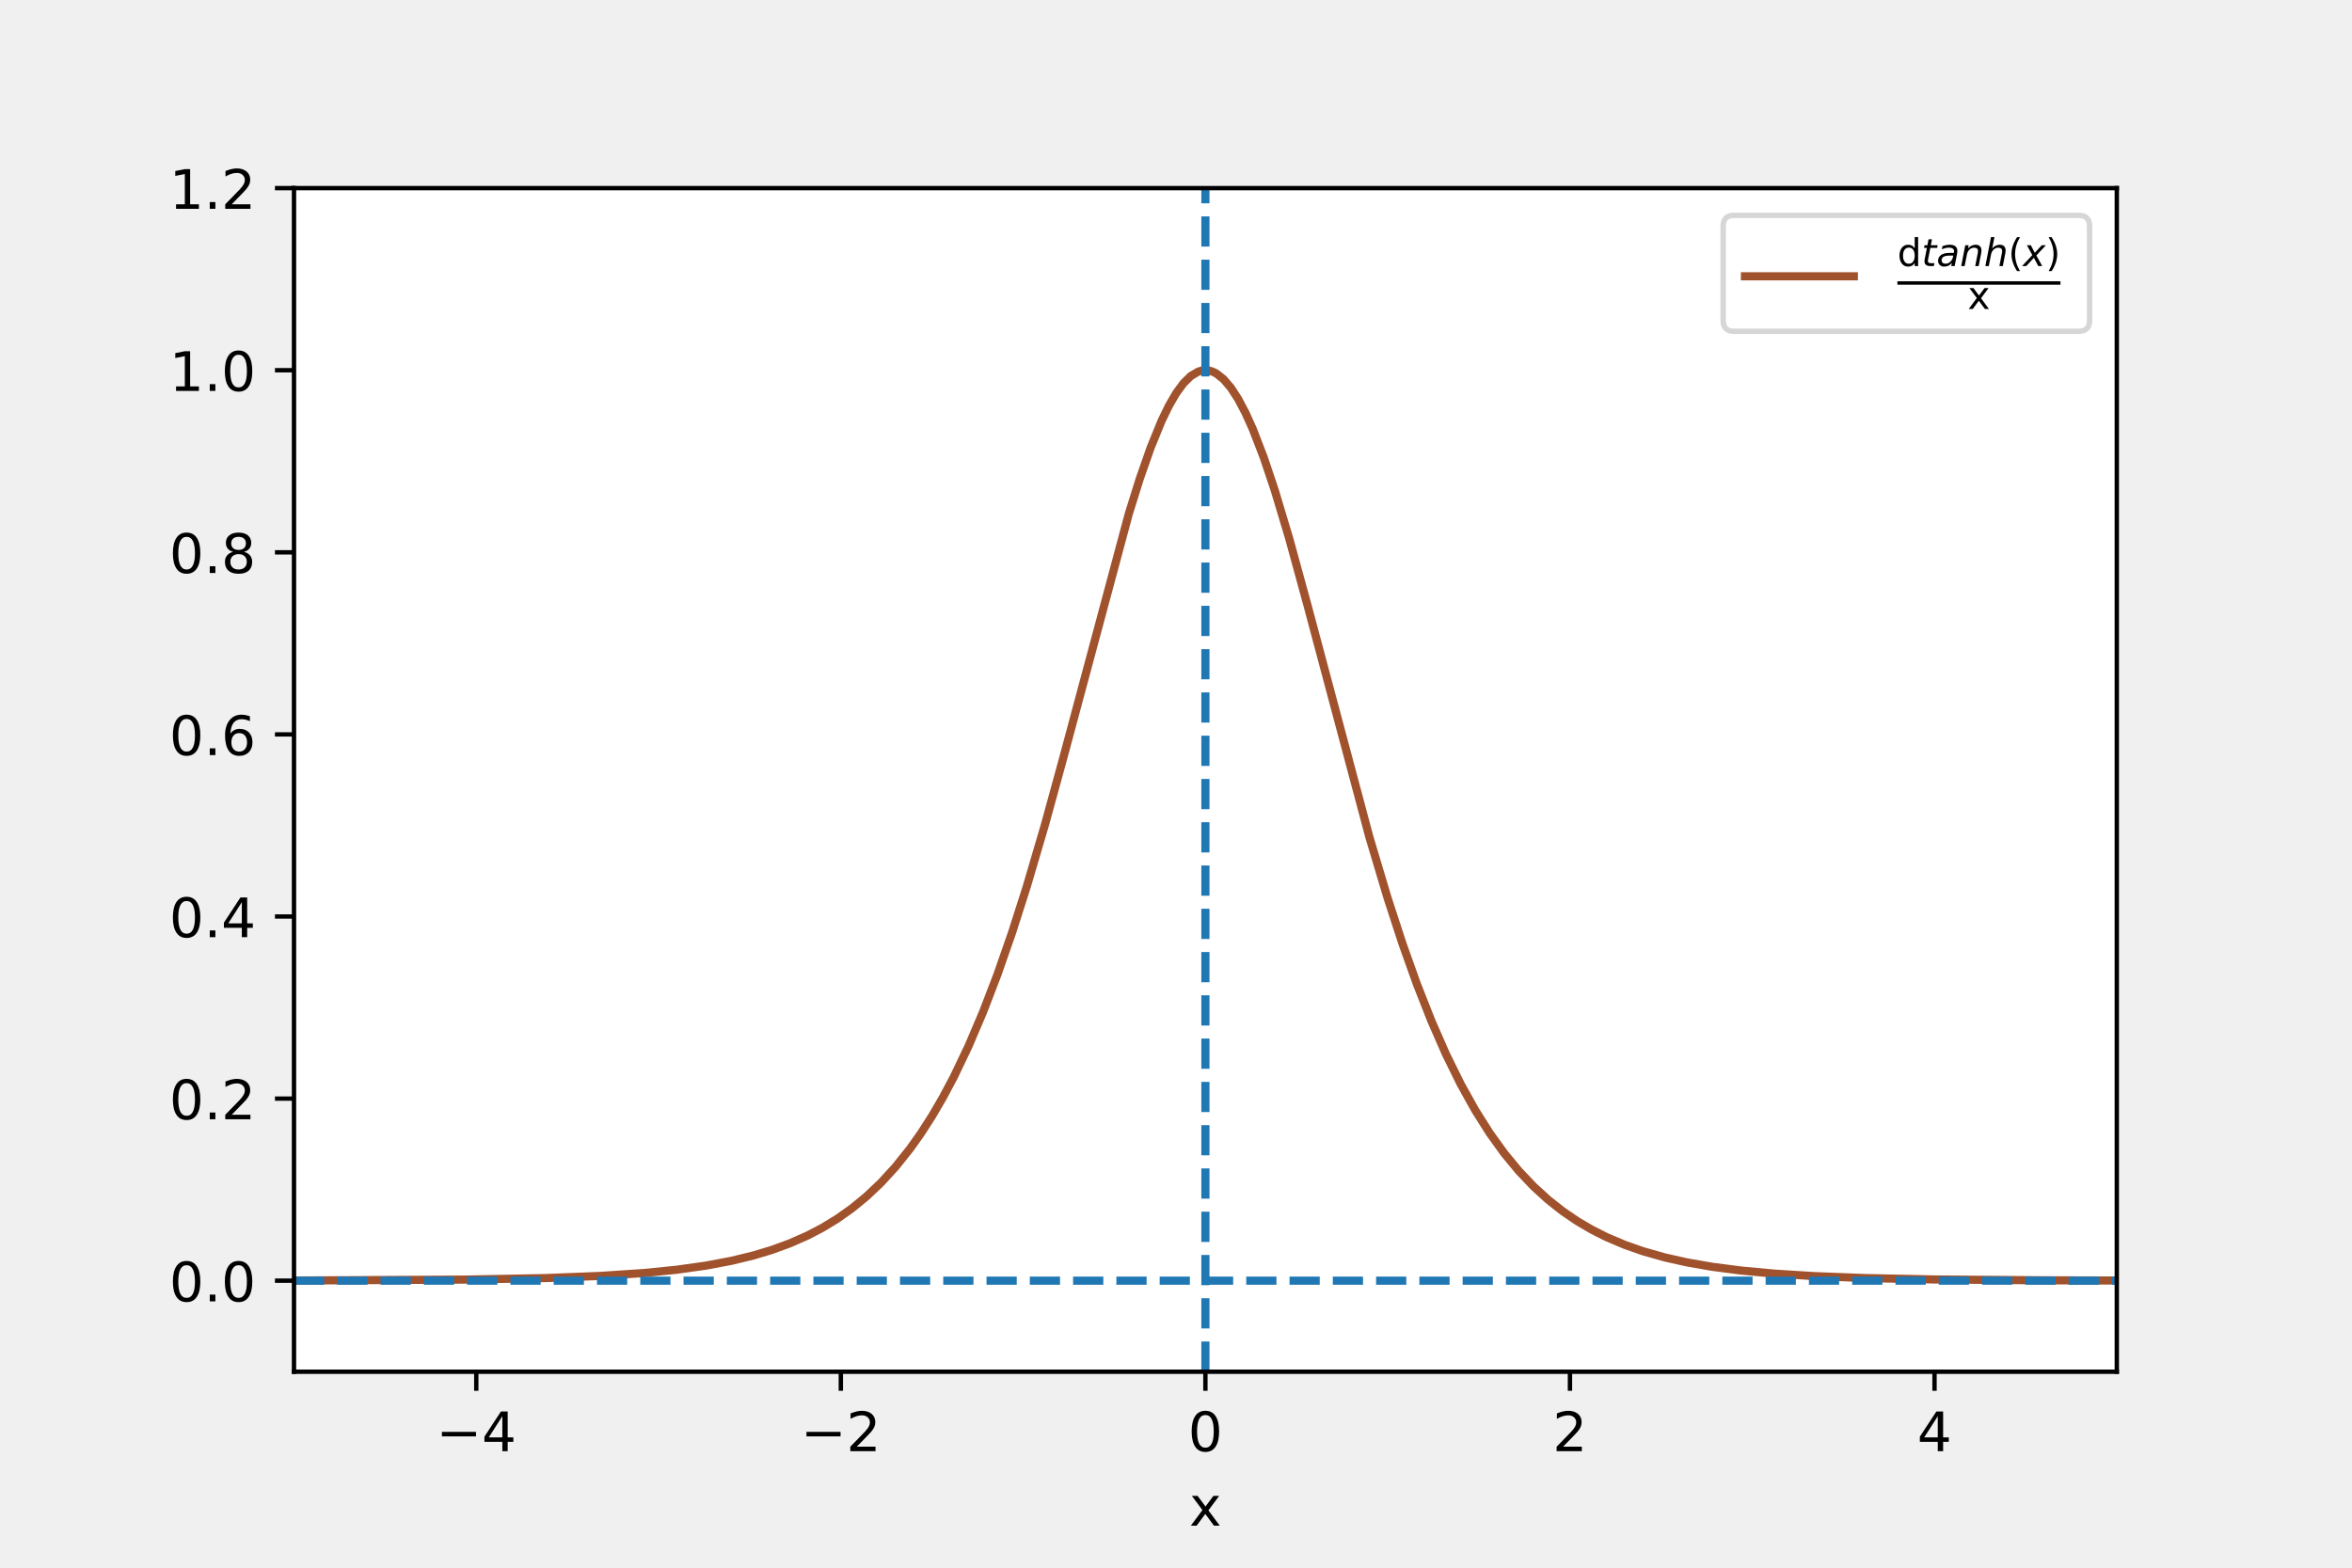
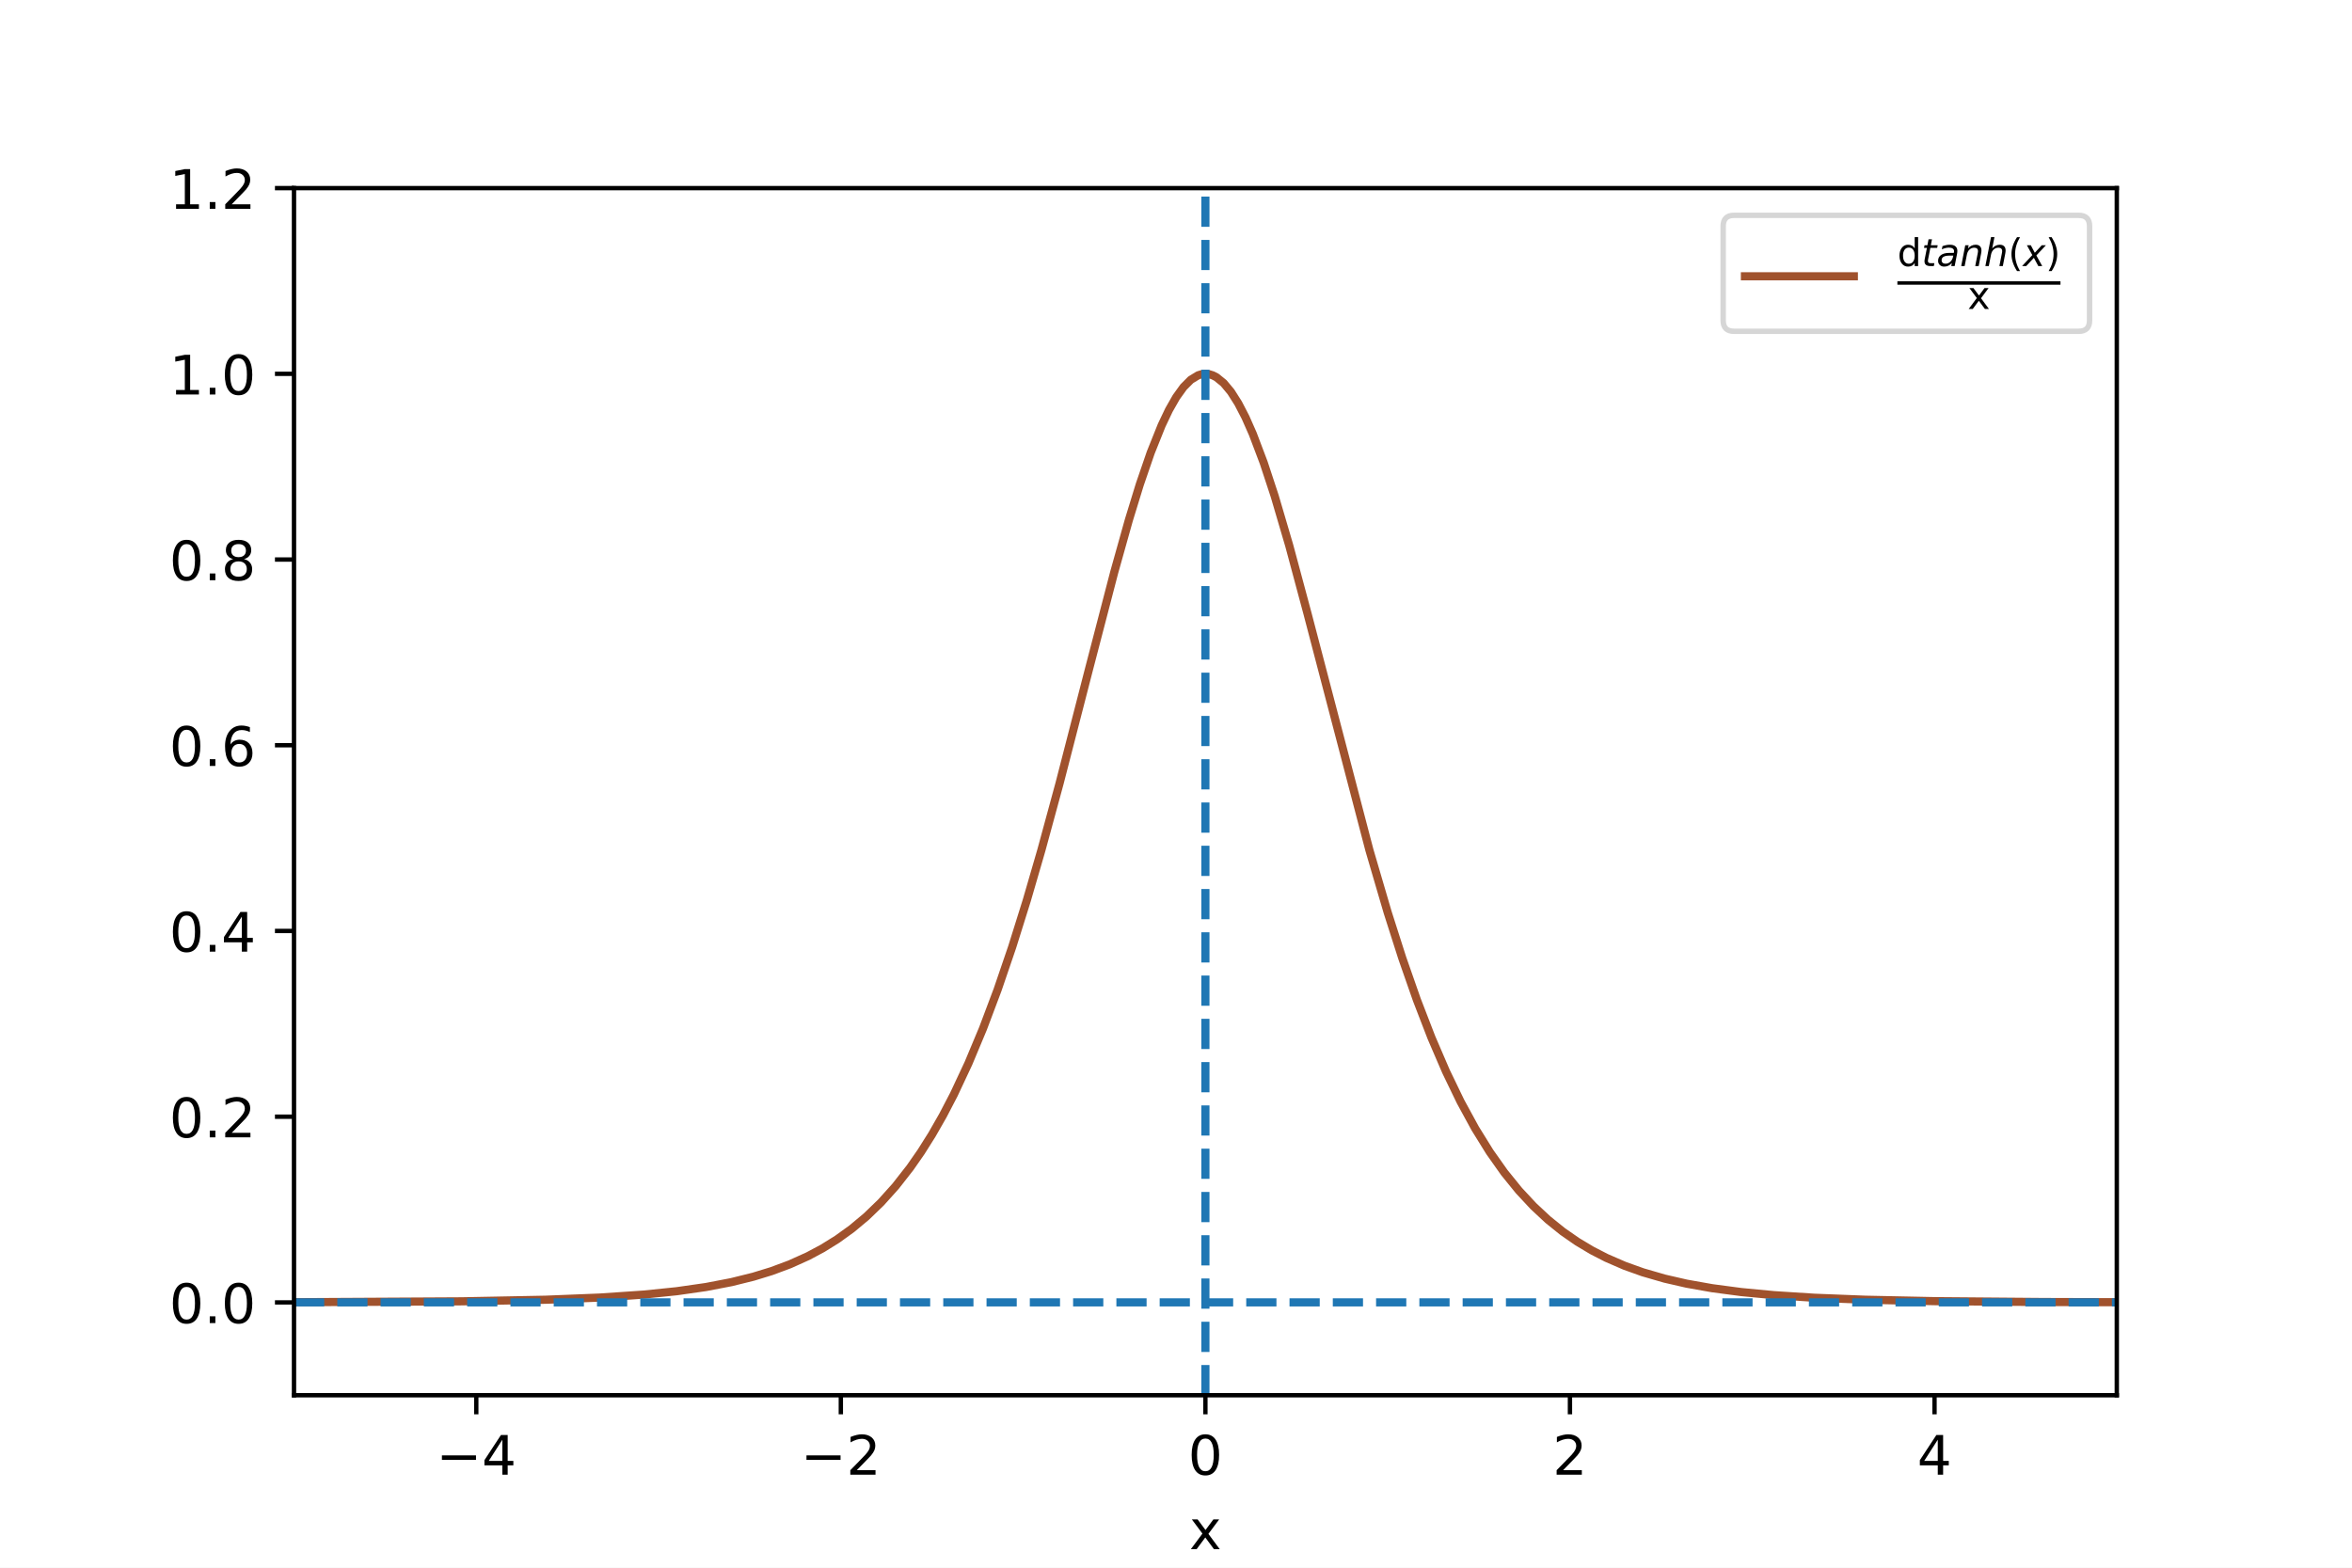
<svg xmlns="http://www.w3.org/2000/svg" xmlns:xlink="http://www.w3.org/1999/xlink" width="432pt" height="288pt" viewBox="0 0 432 288" version="1.1">
  <defs>
    <style type="text/css">*{stroke-linejoin: round; stroke-linecap: butt}</style>
  </defs>
  <g id="figure_1">
    <g id="patch_1">
-       <path d="M 0 288  L 432 288  L 432 0  L 0 0  L 0 288  z " style="fill: none" />
+       <path d="M 0 288  L 432 288  L 432 0  L 0 0  z " style="fill: #ffffff" />
    </g>
    <g id="axes_1">
      <g id="patch_2">
-         <path d="M 54 252  L 388.8 252  L 388.8 34.56  L 54 34.56  z " style="fill: #ffffff" />
+         <path d="M 54 256.32  L 388.8 256.32  L 388.8 34.56  L 54 34.56  z " style="fill: #ffffff" />
      </g>
      <g id="matplotlib.axis_1">
        <g id="xtick_1">
          <g id="line2d_1">
            <defs>
-               <path id="m752a439fa7" d="M 0 0  L 0 3.5  " style="stroke: #000000; stroke-width: 0.8" />
-             </defs>
-             <g>
-               <use xlink:href="#m752a439fa7" x="87.48" y="252" style="stroke: #000000; stroke-width: 0.8" />
+               <path id="m3065a576bb" d="M 0 0  L 0 3.5  " style="stroke: #000000; stroke-width: 0.8" />
+             </defs>
+             <g>
+               <use xlink:href="#m3065a576bb" x="87.48" y="256.32" style="stroke: #000000; stroke-width: 0.8" />
            </g>
          </g>
          <g id="text_1">
-             <g transform="translate(80.10891 266.5984)scale(0.1 -0.1)">
+             <g transform="translate(80.10891 270.9184) scale(0.1 -0.1)">
              <defs>
                <path id="DejaVuSans-2212" d="M 678 2272  L 4684 2272  L 4684 1741  L 678 1741  L 678 2272  z " transform="scale(0.015625)" />
                <path id="DejaVuSans-34" d="M 2419 4116  L 825 1625  L 2419 1625  L 2419 4116  z M 2253 4666  L 3047 4666  L 3047 1625  L 3713 1625  L 3713 1100  L 3047 1100  L 3047 0  L 2419 0  L 2419 1100  L 313 1100  L 313 1709  L 2253 4666  z " transform="scale(0.015625)" />
              </defs>
              <use xlink:href="#DejaVuSans-2212" />
-               <use xlink:href="#DejaVuSans-34" x="83.789" />
+               <use xlink:href="#DejaVuSans-34" transform="translate(83.78906 0)" />
            </g>
          </g>
        </g>
        <g id="xtick_2">
          <g id="line2d_2">
            <g>
-               <use xlink:href="#m752a439fa7" x="154.44" y="252" style="stroke: #000000; stroke-width: 0.8" />
+               <use xlink:href="#m3065a576bb" x="154.44" y="256.32" style="stroke: #000000; stroke-width: 0.8" />
            </g>
          </g>
          <g id="text_2">
-             <g transform="translate(147.0689 266.5984)scale(0.1 -0.1)">
+             <g transform="translate(147.0689 270.9184) scale(0.1 -0.1)">
              <defs>
                <path id="DejaVuSans-32" d="M 1228 531  L 3431 531  L 3431 0  L 469 0  L 469 531  Q 828 903 1448 1529  Q 2069 2156 2228 2338  Q 2531 2678 2651 2914  Q 2772 3150 2772 3378  Q 2772 3750 2511 3984  Q 2250 4219 1831 4219  Q 1534 4219 1204 4116  Q 875 4013 500 3803  L 500 4441  Q 881 4594 1212 4672  Q 1544 4750 1819 4750  Q 2544 4750 2975 4387  Q 3406 4025 3406 3419  Q 3406 3131 3298 2873  Q 3191 2616 2906 2266  Q 2828 2175 2409 1742  Q 1991 1309 1228 531  z " transform="scale(0.015625)" />
              </defs>
              <use xlink:href="#DejaVuSans-2212" />
-               <use xlink:href="#DejaVuSans-32" x="83.789" />
+               <use xlink:href="#DejaVuSans-32" transform="translate(83.78906 0)" />
            </g>
          </g>
        </g>
        <g id="xtick_3">
          <g id="line2d_3">
            <g>
-               <use xlink:href="#m752a439fa7" x="221.4" y="252" style="stroke: #000000; stroke-width: 0.8" />
+               <use xlink:href="#m3065a576bb" x="221.4" y="256.32" style="stroke: #000000; stroke-width: 0.8" />
            </g>
          </g>
          <g id="text_3">
-             <g transform="translate(218.2188 266.5984)scale(0.1 -0.1)">
+             <g transform="translate(218.2188 270.9184) scale(0.1 -0.1)">
              <defs>
                <path id="DejaVuSans-30" d="M 2034 4250  Q 1547 4250 1301 3770  Q 1056 3291 1056 2328  Q 1056 1369 1301 889  Q 1547 409 2034 409  Q 2525 409 2770 889  Q 3016 1369 3016 2328  Q 3016 3291 2770 3770  Q 2525 4250 2034 4250  z M 2034 4750  Q 2819 4750 3233 4129  Q 3647 3509 3647 2328  Q 3647 1150 3233 529  Q 2819 -91 2034 -91  Q 1250 -91 836 529  Q 422 1150 422 2328  Q 422 3509 836 4129  Q 1250 4750 2034 4750  z " transform="scale(0.015625)" />
              </defs>
              <use xlink:href="#DejaVuSans-30" />
            </g>
          </g>
        </g>
        <g id="xtick_4">
          <g id="line2d_4">
            <g>
-               <use xlink:href="#m752a439fa7" x="288.36" y="252" style="stroke: #000000; stroke-width: 0.8" />
+               <use xlink:href="#m3065a576bb" x="288.36" y="256.32" style="stroke: #000000; stroke-width: 0.8" />
            </g>
          </g>
          <g id="text_4">
-             <g transform="translate(285.1787 266.5984)scale(0.1 -0.1)">
+             <g transform="translate(285.1787 270.9184) scale(0.1 -0.1)">
              <use xlink:href="#DejaVuSans-32" />
            </g>
          </g>
        </g>
        <g id="xtick_5">
          <g id="line2d_5">
            <g>
-               <use xlink:href="#m752a439fa7" x="355.32" y="252" style="stroke: #000000; stroke-width: 0.8" />
+               <use xlink:href="#m3065a576bb" x="355.32" y="256.32" style="stroke: #000000; stroke-width: 0.8" />
            </g>
          </g>
          <g id="text_5">
-             <g transform="translate(352.1388 266.5984)scale(0.1 -0.1)">
+             <g transform="translate(352.1388 270.9184) scale(0.1 -0.1)">
              <use xlink:href="#DejaVuSans-34" />
            </g>
          </g>
        </g>
        <g id="text_6">
-           <g transform="translate(218.4406 280.2766)scale(0.1 -0.1)">
+           <g transform="translate(218.4406 284.5966) scale(0.1 -0.1)">
            <defs>
              <path id="DejaVuSans-78" d="M 3513 3500  L 2247 1797  L 3578 0  L 2900 0  L 1881 1375  L 863 0  L 184 0  L 1544 1831  L 300 3500  L 978 3500  L 1906 2253  L 2834 3500  L 3513 3500  z " transform="scale(0.015625)" />
            </defs>
            <use xlink:href="#DejaVuSans-78" />
          </g>
        </g>
      </g>
      <g id="matplotlib.axis_2">
        <g id="ytick_1">
          <g id="line2d_6">
            <defs>
-               <path id="m25aab119cf" d="M 0 0  L -3.5 0  " style="stroke: #000000; stroke-width: 0.8" />
-             </defs>
-             <g>
-               <use xlink:href="#m25aab119cf" x="54" y="235.274" style="stroke: #000000; stroke-width: 0.8" />
+               <path id="me7ee62e47f" d="M 0 0  L -3.5 0  " style="stroke: #000000; stroke-width: 0.8" />
+             </defs>
+             <g>
+               <use xlink:href="#me7ee62e47f" x="54" y="239.262" style="stroke: #000000; stroke-width: 0.8" />
            </g>
          </g>
          <g id="text_7">
-             <g transform="translate(31.09688 239.0731)scale(0.1 -0.1)">
+             <g transform="translate(31.09688 243.0608) scale(0.1 -0.1)">
              <defs>
                <path id="DejaVuSans-2e" d="M 684 794  L 1344 794  L 1344 0  L 684 0  L 684 794  z " transform="scale(0.015625)" />
              </defs>
              <use xlink:href="#DejaVuSans-30" />
-               <use xlink:href="#DejaVuSans-2e" x="63.623" />
-               <use xlink:href="#DejaVuSans-30" x="95.41" />
+               <use xlink:href="#DejaVuSans-2e" transform="translate(63.62305 0)" />
+               <use xlink:href="#DejaVuSans-30" transform="translate(95.41016 0)" />
            </g>
          </g>
        </g>
        <g id="ytick_2">
          <g id="line2d_7">
            <g>
-               <use xlink:href="#m25aab119cf" x="54" y="201.822" style="stroke: #000000; stroke-width: 0.8" />
+               <use xlink:href="#me7ee62e47f" x="54" y="205.145" style="stroke: #000000; stroke-width: 0.8" />
            </g>
          </g>
          <g id="text_8">
-             <g transform="translate(31.09688 205.6208)scale(0.1 -0.1)">
-               <use xlink:href="#DejaVuSans-30" />
-               <use xlink:href="#DejaVuSans-2e" x="63.623" />
-               <use xlink:href="#DejaVuSans-32" x="95.41" />
+             <g transform="translate(31.09688 208.9438) scale(0.1 -0.1)">
+               <use xlink:href="#DejaVuSans-30" />
+               <use xlink:href="#DejaVuSans-2e" transform="translate(63.62305 0)" />
+               <use xlink:href="#DejaVuSans-32" transform="translate(95.41016 0)" />
            </g>
          </g>
        </g>
        <g id="ytick_3">
          <g id="line2d_8">
            <g>
-               <use xlink:href="#m25aab119cf" x="54" y="168.369" style="stroke: #000000; stroke-width: 0.8" />
+               <use xlink:href="#me7ee62e47f" x="54" y="171.028" style="stroke: #000000; stroke-width: 0.8" />
            </g>
          </g>
          <g id="text_9">
-             <g transform="translate(31.09688 172.1685)scale(0.1 -0.1)">
-               <use xlink:href="#DejaVuSans-30" />
-               <use xlink:href="#DejaVuSans-2e" x="63.623" />
-               <use xlink:href="#DejaVuSans-34" x="95.41" />
+             <g transform="translate(31.09688 174.8269) scale(0.1 -0.1)">
+               <use xlink:href="#DejaVuSans-30" />
+               <use xlink:href="#DejaVuSans-2e" transform="translate(63.62305 0)" />
+               <use xlink:href="#DejaVuSans-34" transform="translate(95.41016 0)" />
            </g>
          </g>
        </g>
        <g id="ytick_4">
          <g id="line2d_9">
            <g>
-               <use xlink:href="#m25aab119cf" x="54" y="134.917" style="stroke: #000000; stroke-width: 0.8" />
+               <use xlink:href="#me7ee62e47f" x="54" y="136.911" style="stroke: #000000; stroke-width: 0.8" />
            </g>
          </g>
          <g id="text_10">
-             <g transform="translate(31.09688 138.7161)scale(0.1 -0.1)">
+             <g transform="translate(31.09688 140.71) scale(0.1 -0.1)">
              <defs>
                <path id="DejaVuSans-36" d="M 2113 2584  Q 1688 2584 1439 2293  Q 1191 2003 1191 1497  Q 1191 994 1439 701  Q 1688 409 2113 409  Q 2538 409 2786 701  Q 3034 994 3034 1497  Q 3034 2003 2786 2293  Q 2538 2584 2113 2584  z M 3366 4563  L 3366 3988  Q 3128 4100 2886 4159  Q 2644 4219 2406 4219  Q 1781 4219 1451 3797  Q 1122 3375 1075 2522  Q 1259 2794 1537 2939  Q 1816 3084 2150 3084  Q 2853 3084 3261 2657  Q 3669 2231 3669 1497  Q 3669 778 3244 343  Q 2819 -91 2113 -91  Q 1303 -91 875 529  Q 447 1150 447 2328  Q 447 3434 972 4092  Q 1497 4750 2381 4750  Q 2619 4750 2861 4703  Q 3103 4656 3366 4563  z " transform="scale(0.015625)" />
              </defs>
              <use xlink:href="#DejaVuSans-30" />
-               <use xlink:href="#DejaVuSans-2e" x="63.623" />
-               <use xlink:href="#DejaVuSans-36" x="95.41" />
+               <use xlink:href="#DejaVuSans-2e" transform="translate(63.62305 0)" />
+               <use xlink:href="#DejaVuSans-36" transform="translate(95.41016 0)" />
            </g>
          </g>
        </g>
        <g id="ytick_5">
          <g id="line2d_10">
            <g>
-               <use xlink:href="#m25aab119cf" x="54" y="101.465" style="stroke: #000000; stroke-width: 0.8" />
+               <use xlink:href="#me7ee62e47f" x="54" y="102.794" style="stroke: #000000; stroke-width: 0.8" />
            </g>
          </g>
          <g id="text_11">
-             <g transform="translate(31.09688 105.2638)scale(0.1 -0.1)">
+             <g transform="translate(31.09688 106.5931) scale(0.1 -0.1)">
              <defs>
                <path id="DejaVuSans-38" d="M 2034 2216  Q 1584 2216 1326 1975  Q 1069 1734 1069 1313  Q 1069 891 1326 650  Q 1584 409 2034 409  Q 2484 409 2743 651  Q 3003 894 3003 1313  Q 3003 1734 2745 1975  Q 2488 2216 2034 2216  z M 1403 2484  Q 997 2584 770 2862  Q 544 3141 544 3541  Q 544 4100 942 4425  Q 1341 4750 2034 4750  Q 2731 4750 3128 4425  Q 3525 4100 3525 3541  Q 3525 3141 3298 2862  Q 3072 2584 2669 2484  Q 3125 2378 3379 2068  Q 3634 1759 3634 1313  Q 3634 634 3220 271  Q 2806 -91 2034 -91  Q 1263 -91 848 271  Q 434 634 434 1313  Q 434 1759 690 2068  Q 947 2378 1403 2484  z M 1172 3481  Q 1172 3119 1398 2916  Q 1625 2713 2034 2713  Q 2441 2713 2670 2916  Q 2900 3119 2900 3481  Q 2900 3844 2670 4047  Q 2441 4250 2034 4250  Q 1625 4250 1398 4047  Q 1172 3844 1172 3481  z " transform="scale(0.015625)" />
              </defs>
              <use xlink:href="#DejaVuSans-30" />
-               <use xlink:href="#DejaVuSans-2e" x="63.623" />
-               <use xlink:href="#DejaVuSans-38" x="95.41" />
+               <use xlink:href="#DejaVuSans-2e" transform="translate(63.62305 0)" />
+               <use xlink:href="#DejaVuSans-38" transform="translate(95.41016 0)" />
            </g>
          </g>
        </g>
        <g id="ytick_6">
          <g id="line2d_11">
            <g>
-               <use xlink:href="#m25aab119cf" x="54" y="68.012" style="stroke: #000000; stroke-width: 0.8" />
+               <use xlink:href="#me7ee62e47f" x="54" y="68.677" style="stroke: #000000; stroke-width: 0.8" />
            </g>
          </g>
          <g id="text_12">
-             <g transform="translate(31.09688 71.81153)scale(0.1 -0.1)">
+             <g transform="translate(31.09688 72.47614) scale(0.1 -0.1)">
              <defs>
                <path id="DejaVuSans-31" d="M 794 531  L 1825 531  L 1825 4091  L 703 3866  L 703 4441  L 1819 4666  L 2450 4666  L 2450 531  L 3481 531  L 3481 0  L 794 0  L 794 531  z " transform="scale(0.015625)" />
              </defs>
              <use xlink:href="#DejaVuSans-31" />
-               <use xlink:href="#DejaVuSans-2e" x="63.623" />
-               <use xlink:href="#DejaVuSans-30" x="95.41" />
+               <use xlink:href="#DejaVuSans-2e" transform="translate(63.62305 0)" />
+               <use xlink:href="#DejaVuSans-30" transform="translate(95.41016 0)" />
            </g>
          </g>
        </g>
        <g id="ytick_7">
          <g id="line2d_12">
            <g>
-               <use xlink:href="#m25aab119cf" x="54" y="34.56" style="stroke: #000000; stroke-width: 0.8" />
+               <use xlink:href="#me7ee62e47f" x="54" y="34.56" style="stroke: #000000; stroke-width: 0.8" />
            </g>
          </g>
          <g id="text_13">
-             <g transform="translate(31.09688 38.35922)scale(0.1 -0.1)">
+             <g transform="translate(31.09688 38.35922) scale(0.1 -0.1)">
              <use xlink:href="#DejaVuSans-31" />
-               <use xlink:href="#DejaVuSans-2e" x="63.623" />
-               <use xlink:href="#DejaVuSans-32" x="95.41" />
+               <use xlink:href="#DejaVuSans-2e" transform="translate(63.62305 0)" />
+               <use xlink:href="#DejaVuSans-32" transform="translate(95.41016 0)" />
            </g>
          </g>
        </g>
      </g>
      <g id="line2d_13">
-         <path d="M 54 235.243  L 85.471 235.075  L 100.202 234.795  L 110.246 234.402  L 118.282 233.867  L 124.308 233.26  L 129.665 232.507  L 134.352 231.623  L 138.37 230.647  L 141.718 229.64  L 145.066 228.418  L 148.414 226.939  L 151.092 225.535  L 153.77 223.904  L 156.449 222.011  L 159.127 219.818  L 161.806 217.285  L 164.484 214.365  L 167.162 211.009  L 169.171 208.177  L 171.18 205.049  L 173.189 201.603  L 175.198 197.82  L 177.876 192.215  L 180.554 185.935  L 183.233 178.952  L 185.911 171.257  L 188.59 162.868  L 191.938 151.481  L 195.286 139.27  L 207.338 94.365  L 209.347 87.945  L 211.356 82.207  L 213.365 77.288  L 214.704 74.528  L 216.043 72.222  L 217.382 70.398  L 218.722 69.078  L 220.061 68.28  L 220.73 68.079  L 221.4 68.012  L 222.07 68.079  L 222.739 68.28  L 223.409 68.613  L 224.748 69.674  L 226.087 71.248  L 227.426 73.317  L 228.766 75.854  L 230.105 78.828  L 232.114 84.035  L 234.122 90.017  L 236.801 98.951  L 240.149 111.173  L 251.532 153.831  L 254.88 165.028  L 257.558 173.247  L 260.237 180.764  L 262.915 187.57  L 265.594 193.678  L 268.272 199.12  L 270.95 203.936  L 273.629 208.177  L 276.307 211.892  L 278.986 215.133  L 281.664 217.953  L 284.342 220.397  L 287.021 222.511  L 289.699 224.335  L 292.378 225.906  L 295.056 227.258  L 298.404 228.682  L 301.752 229.857  L 305.77 230.998  L 309.787 231.901  L 314.474 232.719  L 319.831 233.414  L 325.858 233.974  L 333.223 234.436  L 342.598 234.795  L 355.32 235.05  L 375.408 235.206  L 388.13 235.242  L 388.13 235.242  " clip-path="url(#p3d9de18834)" style="fill: none; stroke: #a0522d; stroke-width: 1.5; stroke-linecap: square" />
+         <path d="M 54 239.231  L 84.802 239.067  L 100.202 238.773  L 110.246 238.372  L 118.282 237.826  L 124.308 237.208  L 129.665 236.44  L 134.352 235.539  L 138.37 234.543  L 141.718 233.516  L 145.066 232.27  L 148.414 230.761  L 151.092 229.33  L 153.77 227.666  L 156.449 225.735  L 159.127 223.499  L 161.806 220.915  L 164.484 217.937  L 167.162 214.515  L 169.171 211.626  L 171.18 208.436  L 173.189 204.922  L 175.198 201.063  L 177.876 195.347  L 180.554 188.942  L 183.233 181.821  L 185.911 173.973  L 188.59 165.417  L 191.268 156.201  L 194.616 143.895  L 199.973 123.112  L 204.66 105.106  L 207.338 95.553  L 209.347 89.006  L 211.356 83.153  L 213.365 78.137  L 214.704 75.322  L 216.043 72.97  L 217.382 71.11  L 218.722 69.764  L 220.061 68.95  L 220.73 68.745  L 221.4 68.677  L 222.07 68.745  L 222.739 68.95  L 223.409 69.29  L 224.748 70.371  L 226.087 71.977  L 227.426 74.087  L 228.766 76.674  L 230.105 79.708  L 232.114 85.018  L 234.122 91.118  L 236.801 100.23  L 240.149 112.695  L 251.532 156.201  L 254.88 167.62  L 257.558 176.003  L 260.237 183.669  L 262.915 190.61  L 265.594 196.84  L 268.272 202.389  L 270.95 207.302  L 273.629 211.626  L 276.307 215.415  L 278.986 218.721  L 281.664 221.596  L 284.342 224.089  L 287.021 226.245  L 289.699 228.105  L 292.378 229.708  L 295.056 231.086  L 298.404 232.539  L 301.752 233.737  L 305.77 234.901  L 309.787 235.822  L 314.474 236.655  L 319.831 237.365  L 325.858 237.936  L 333.223 238.407  L 342.598 238.773  L 355.32 239.033  L 375.408 239.193  L 388.13 239.229  L 388.13 239.229  " clip-path="url(#p370ecb4563)" style="fill: none; stroke: #a0522d; stroke-width: 1.5; stroke-linecap: square" />
      </g>
      <g id="LineCollection_1">
-         <path d="M 221.4 252  L 221.4 34.56  " clip-path="url(#p3d9de18834)" style="fill: none; stroke-dasharray: 5.55,2.4; stroke-dashoffset: 0; stroke: #1f77b4; stroke-width: 1.5" />
+         <path d="M 221.4 256.32  L 221.4 34.56  " clip-path="url(#p370ecb4563)" style="fill: none; stroke-dasharray: 5.55,2.4; stroke-dashoffset: 0; stroke: #1f77b4; stroke-width: 1.5" />
      </g>
      <g id="LineCollection_2">
-         <path d="M 54 235.274  L 388.8 235.274  " clip-path="url(#p3d9de18834)" style="fill: none; stroke-dasharray: 5.55,2.4; stroke-dashoffset: 0; stroke: #1f77b4; stroke-width: 1.5" />
+         <path d="M 54 239.262  L 388.8 239.262  " clip-path="url(#p370ecb4563)" style="fill: none; stroke-dasharray: 5.55,2.4; stroke-dashoffset: 0; stroke: #1f77b4; stroke-width: 1.5" />
      </g>
      <g id="patch_3">
-         <path d="M 54 252  L 54 34.56  " style="fill: none; stroke: #000000; stroke-width: 0.8; stroke-linejoin: miter; stroke-linecap: square" />
+         <path d="M 54 256.32  L 54 34.56  " style="fill: none; stroke: #000000; stroke-width: 0.8; stroke-linejoin: miter; stroke-linecap: square" />
      </g>
      <g id="patch_4">
-         <path d="M 388.8 252  L 388.8 34.56  " style="fill: none; stroke: #000000; stroke-width: 0.8; stroke-linejoin: miter; stroke-linecap: square" />
+         <path d="M 388.8 256.32  L 388.8 34.56  " style="fill: none; stroke: #000000; stroke-width: 0.8; stroke-linejoin: miter; stroke-linecap: square" />
      </g>
      <g id="patch_5">
-         <path d="M 54 252  L 388.8 252  " style="fill: none; stroke: #000000; stroke-width: 0.8; stroke-linejoin: miter; stroke-linecap: square" />
+         <path d="M 54 256.32  L 388.8 256.32  " style="fill: none; stroke: #000000; stroke-width: 0.8; stroke-linejoin: miter; stroke-linecap: square" />
      </g>
      <g id="patch_6">
        <path d="M 54 34.56  L 388.8 34.56  " style="fill: none; stroke: #000000; stroke-width: 0.8; stroke-linejoin: miter; stroke-linecap: square" />
      </g>
      <g id="legend_1">
        <g id="patch_7">
          <path d="M 318.5 60.86  L 381.8 60.86  Q 383.8 60.86 383.8 58.86  L 383.8 41.56  Q 383.8 39.56 381.8 39.56  L 318.5 39.56  Q 316.5 39.56 316.5 41.56  L 316.5 58.86  Q 316.5 60.86 318.5 60.86  z " style="fill: #ffffff; opacity: 0.8; stroke: #cccccc; stroke-linejoin: miter" />
        </g>
        <g id="line2d_14">
          <path d="M 320.5 50.76  L 330.5 50.76  L 340.5 50.76  " style="fill: none; stroke: #a0522d; stroke-width: 1.5; stroke-linecap: square" />
        </g>
        <g id="text_14">
-           <g transform="translate(348.5 54.26)scale(0.1 -0.1)">
+           <g transform="translate(348.5 54.26) scale(0.1 -0.1)">
            <defs>
              <path id="DejaVuSans-64" d="M 2906 2969  L 2906 4863  L 3481 4863  L 3481 0  L 2906 0  L 2906 525  Q 2725 213 2448 61  Q 2172 -91 1784 -91  Q 1150 -91 751 415  Q 353 922 353 1747  Q 353 2572 751 3078  Q 1150 3584 1784 3584  Q 2172 3584 2448 3432  Q 2725 3281 2906 2969  z M 947 1747  Q 947 1113 1208 752  Q 1469 391 1925 391  Q 2381 391 2643 752  Q 2906 1113 2906 1747  Q 2906 2381 2643 2742  Q 2381 3103 1925 3103  Q 1469 3103 1208 2742  Q 947 2381 947 1747  z " transform="scale(0.015625)" />
              <path id="DejaVuSans-Oblique-74" d="M 2706 3500  L 2619 3053  L 1472 3053  L 1100 1153  Q 1081 1047 1072 975  Q 1063 903 1063 863  Q 1063 663 1183 572  Q 1303 481 1569 481  L 2150 481  L 2053 0  L 1503 0  Q 991 0 739 200  Q 488 400 488 806  Q 488 878 497 964  Q 506 1050 525 1153  L 897 3053  L 409 3053  L 500 3500  L 978 3500  L 1172 4494  L 1747 4494  L 1556 3500  L 2706 3500  z " transform="scale(0.015625)" />
              <path id="DejaVuSans-Oblique-61" d="M 3438 1997  L 3047 0  L 2472 0  L 2578 531  Q 2325 219 2001 64  Q 1678 -91 1281 -91  Q 834 -91 548 182  Q 263 456 263 884  Q 263 1497 752 1853  Q 1241 2209 2100 2209  L 2900 2209  L 2931 2363  Q 2938 2388 2941 2417  Q 2944 2447 2944 2509  Q 2944 2788 2717 2942  Q 2491 3097 2081 3097  Q 1800 3097 1504 3025  Q 1209 2953 897 2809  L 997 3341  Q 1322 3463 1633 3523  Q 1944 3584 2234 3584  Q 2853 3584 3176 3315  Q 3500 3047 3500 2534  Q 3500 2431 3484 2292  Q 3469 2153 3438 1997  z M 2816 1759  L 2241 1759  Q 1534 1759 1195 1570  Q 856 1381 856 984  Q 856 709 1029 553  Q 1203 397 1509 397  Q 1978 397 2328 733  Q 2678 1069 2791 1631  L 2816 1759  z " transform="scale(0.015625)" />
              <path id="DejaVuSans-Oblique-6e" d="M 3566 2113  L 3156 0  L 2578 0  L 2988 2091  Q 3016 2238 3031 2350  Q 3047 2463 3047 2528  Q 3047 2791 2881 2937  Q 2716 3084 2419 3084  Q 1956 3084 1622 2776  Q 1288 2469 1184 1941  L 800 0  L 225 0  L 903 3500  L 1478 3500  L 1363 2950  Q 1603 3253 1940 3418  Q 2278 3584 2650 3584  Q 3113 3584 3367 3334  Q 3622 3084 3622 2631  Q 3622 2519 3608 2391  Q 3594 2263 3566 2113  z " transform="scale(0.015625)" />
              <path id="DejaVuSans-Oblique-68" d="M 3566 2113  L 3156 0  L 2578 0  L 2988 2091  Q 3016 2238 3031 2350  Q 3047 2463 3047 2528  Q 3047 2791 2881 2937  Q 2716 3084 2419 3084  Q 1956 3084 1617 2771  Q 1278 2459 1178 1941  L 800 0  L 225 0  L 1172 4863  L 1747 4863  L 1375 2950  Q 1594 3244 1934 3414  Q 2275 3584 2650 3584  Q 3113 3584 3367 3334  Q 3622 3084 3622 2631  Q 3622 2519 3608 2391  Q 3594 2263 3566 2113  z " transform="scale(0.015625)" />
              <path id="DejaVuSans-28" d="M 1984 4856  Q 1566 4138 1362 3434  Q 1159 2731 1159 2009  Q 1159 1288 1364 580  Q 1569 -128 1984 -844  L 1484 -844  Q 1016 -109 783 600  Q 550 1309 550 2009  Q 550 2706 781 3412  Q 1013 4119 1484 4856  L 1984 4856  z " transform="scale(0.015625)" />
              <path id="DejaVuSans-Oblique-78" d="M 3841 3500  L 2234 1784  L 3219 0  L 2559 0  L 1819 1388  L 531 0  L -166 0  L 1556 1844  L 641 3500  L 1300 3500  L 1972 2234  L 3144 3500  L 3841 3500  z " transform="scale(0.015625)" />
              <path id="DejaVuSans-29" d="M 513 4856  L 1013 4856  Q 1481 4119 1714 3412  Q 1947 2706 1947 2009  Q 1947 1309 1714 600  Q 1481 -109 1013 -844  L 513 -844  Q 928 -128 1133 580  Q 1338 1288 1338 2009  Q 1338 2731 1133 3434  Q 928 4138 513 4856  z " transform="scale(0.015625)" />
            </defs>
-             <use xlink:href="#DejaVuSans-64" transform="translate(0 53.81094)scale(0.7)" />
-             <use xlink:href="#DejaVuSans-Oblique-74" transform="translate(44.43359 53.81094)scale(0.7)" />
-             <use xlink:href="#DejaVuSans-Oblique-61" transform="translate(71.87988 53.81094)scale(0.7)" />
-             <use xlink:href="#DejaVuSans-Oblique-6e" transform="translate(114.7754 53.81094)scale(0.7)" />
-             <use xlink:href="#DejaVuSans-Oblique-68" transform="translate(159.1406 53.81094)scale(0.7)" />
-             <use xlink:href="#DejaVuSans-28" transform="translate(203.5059 53.81094)scale(0.7)" />
-             <use xlink:href="#DejaVuSans-Oblique-78" transform="translate(230.8154 53.81094)scale(0.7)" />
-             <use xlink:href="#DejaVuSans-29" transform="translate(272.2412 53.81094)scale(0.7)" />
-             <use xlink:href="#DejaVuSans-78" transform="translate(129 -24.95156)scale(0.7)" />
+             <use xlink:href="#DejaVuSans-64" transform="translate(0 53.81094) scale(0.7)" />
+             <use xlink:href="#DejaVuSans-Oblique-74" transform="translate(44.43359 53.81094) scale(0.7)" />
+             <use xlink:href="#DejaVuSans-Oblique-61" transform="translate(71.87988 53.81094) scale(0.7)" />
+             <use xlink:href="#DejaVuSans-Oblique-6e" transform="translate(114.7754 53.81094) scale(0.7)" />
+             <use xlink:href="#DejaVuSans-Oblique-68" transform="translate(159.1406 53.81094) scale(0.7)" />
+             <use xlink:href="#DejaVuSans-28" transform="translate(203.5059 53.81094) scale(0.7)" />
+             <use xlink:href="#DejaVuSans-Oblique-78" transform="translate(230.8154 53.81094) scale(0.7)" />
+             <use xlink:href="#DejaVuSans-29" transform="translate(272.2412 53.81094) scale(0.7)" />
+             <use xlink:href="#DejaVuSans-78" transform="translate(129 -24.95156) scale(0.7)" />
            <path d="M 0 19.58  L 0 25.83  L 299.551 25.83  L 299.551 19.58  L 0 19.58  z " />
          </g>
        </g>
      </g>
    </g>
  </g>
  <defs>
-     <clipPath id="p3d9de18834">
-       <rect x="54" y="34.56" width="334.8" height="217.44" />
+     <clipPath id="p370ecb4563">
+       <rect x="54" y="34.56" width="334.8" height="221.76" />
    </clipPath>
  </defs>
</svg>
